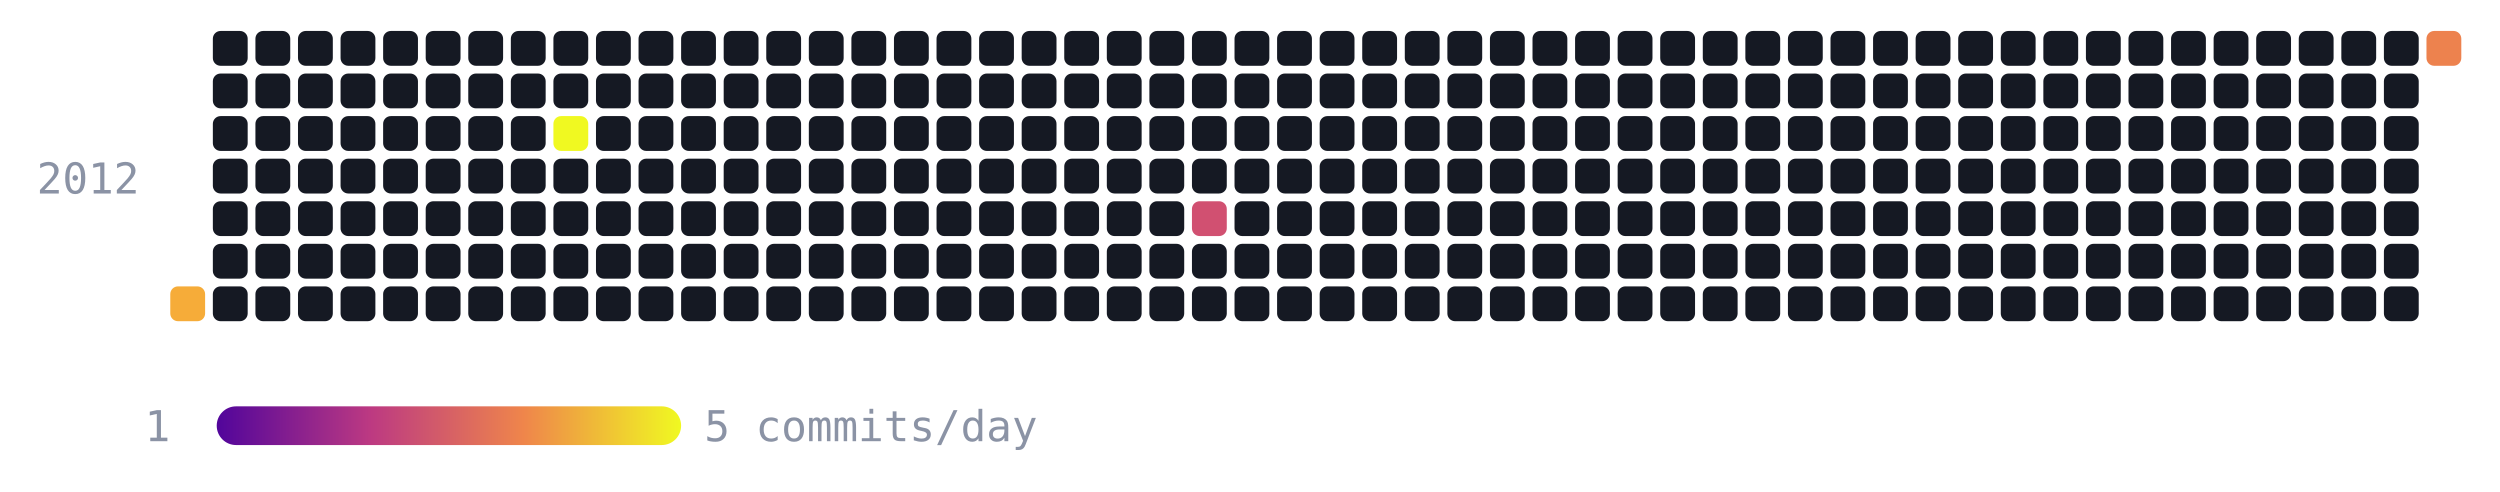
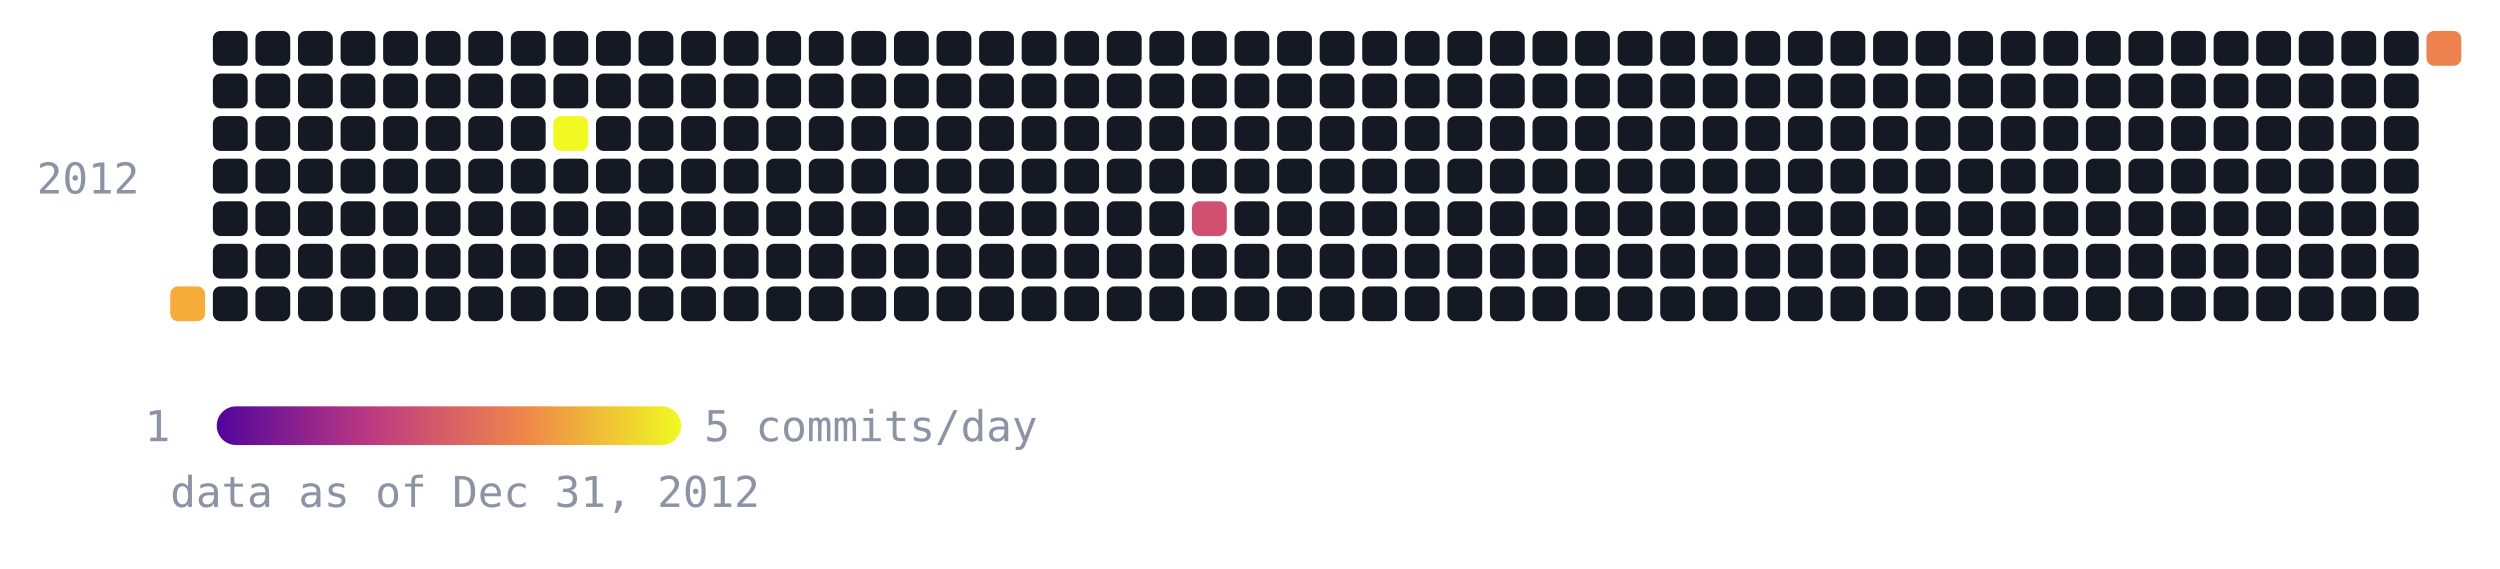
- <svg xmlns="http://www.w3.org/2000/svg" viewBox="0 0 646 127" width="646" height="127" role="img" aria-label="Daily commit heatmap by year, local days in UTC">
+ <svg xmlns="http://www.w3.org/2000/svg" viewBox="0 0 646 147" width="646" height="147" role="img" aria-label="Daily commit heatmap by year, local days in UTC">
  <defs>
    <linearGradient id="hm-legend" x1="0" y1="0" x2="1" y2="0">
      <stop offset="0" stop-color="rgb(81,5,155)" />
      <stop offset="0.33" stop-color="rgb(188,57,130)" />
      <stop offset="0.66" stop-color="rgb(239,133,75)" />
      <stop offset="1" stop-color="rgb(240,249,33)" />
    </linearGradient>
  </defs>
  <text x="36" y="50" text-anchor="end" fill="#8b93a5" font-family="ui-monospace,SFMono-Regular,Menlo,monospace" font-size="11">2012</text>
  <rect x="44" y="74" width="9" height="9" rx="2" fill="rgb(246,172,57)" />
  <rect x="55" y="8" width="9" height="9" rx="2" fill="#151923" />
  <rect x="55" y="19" width="9" height="9" rx="2" fill="#151923" />
  <rect x="55" y="30" width="9" height="9" rx="2" fill="#151923" />
  <rect x="55" y="41" width="9" height="9" rx="2" fill="#151923" />
  <rect x="55" y="52" width="9" height="9" rx="2" fill="#151923" />
  <rect x="55" y="63" width="9" height="9" rx="2" fill="#151923" />
  <rect x="55" y="74" width="9" height="9" rx="2" fill="#151923" />
  <rect x="66" y="8" width="9" height="9" rx="2" fill="#151923" />
  <rect x="66" y="19" width="9" height="9" rx="2" fill="#151923" />
  <rect x="66" y="30" width="9" height="9" rx="2" fill="#151923" />
  <rect x="66" y="41" width="9" height="9" rx="2" fill="#151923" />
  <rect x="66" y="52" width="9" height="9" rx="2" fill="#151923" />
  <rect x="66" y="63" width="9" height="9" rx="2" fill="#151923" />
  <rect x="66" y="74" width="9" height="9" rx="2" fill="#151923" />
  <rect x="77" y="8" width="9" height="9" rx="2" fill="#151923" />
  <rect x="77" y="19" width="9" height="9" rx="2" fill="#151923" />
  <rect x="77" y="30" width="9" height="9" rx="2" fill="#151923" />
  <rect x="77" y="41" width="9" height="9" rx="2" fill="#151923" />
  <rect x="77" y="52" width="9" height="9" rx="2" fill="#151923" />
  <rect x="77" y="63" width="9" height="9" rx="2" fill="#151923" />
  <rect x="77" y="74" width="9" height="9" rx="2" fill="#151923" />
  <rect x="88" y="8" width="9" height="9" rx="2" fill="#151923" />
  <rect x="88" y="19" width="9" height="9" rx="2" fill="#151923" />
  <rect x="88" y="30" width="9" height="9" rx="2" fill="#151923" />
  <rect x="88" y="41" width="9" height="9" rx="2" fill="#151923" />
  <rect x="88" y="52" width="9" height="9" rx="2" fill="#151923" />
  <rect x="88" y="63" width="9" height="9" rx="2" fill="#151923" />
  <rect x="88" y="74" width="9" height="9" rx="2" fill="#151923" />
  <rect x="99" y="8" width="9" height="9" rx="2" fill="#151923" />
  <rect x="99" y="19" width="9" height="9" rx="2" fill="#151923" />
  <rect x="99" y="30" width="9" height="9" rx="2" fill="#151923" />
  <rect x="99" y="41" width="9" height="9" rx="2" fill="#151923" />
  <rect x="99" y="52" width="9" height="9" rx="2" fill="#151923" />
  <rect x="99" y="63" width="9" height="9" rx="2" fill="#151923" />
  <rect x="99" y="74" width="9" height="9" rx="2" fill="#151923" />
  <rect x="110" y="8" width="9" height="9" rx="2" fill="#151923" />
  <rect x="110" y="19" width="9" height="9" rx="2" fill="#151923" />
  <rect x="110" y="30" width="9" height="9" rx="2" fill="#151923" />
  <rect x="110" y="41" width="9" height="9" rx="2" fill="#151923" />
  <rect x="110" y="52" width="9" height="9" rx="2" fill="#151923" />
  <rect x="110" y="63" width="9" height="9" rx="2" fill="#151923" />
  <rect x="110" y="74" width="9" height="9" rx="2" fill="#151923" />
  <rect x="121" y="8" width="9" height="9" rx="2" fill="#151923" />
  <rect x="121" y="19" width="9" height="9" rx="2" fill="#151923" />
  <rect x="121" y="30" width="9" height="9" rx="2" fill="#151923" />
  <rect x="121" y="41" width="9" height="9" rx="2" fill="#151923" />
  <rect x="121" y="52" width="9" height="9" rx="2" fill="#151923" />
  <rect x="121" y="63" width="9" height="9" rx="2" fill="#151923" />
  <rect x="121" y="74" width="9" height="9" rx="2" fill="#151923" />
  <rect x="132" y="8" width="9" height="9" rx="2" fill="#151923" />
  <rect x="132" y="19" width="9" height="9" rx="2" fill="#151923" />
  <rect x="132" y="30" width="9" height="9" rx="2" fill="#151923" />
  <rect x="132" y="41" width="9" height="9" rx="2" fill="#151923" />
  <rect x="132" y="52" width="9" height="9" rx="2" fill="#151923" />
  <rect x="132" y="63" width="9" height="9" rx="2" fill="#151923" />
  <rect x="132" y="74" width="9" height="9" rx="2" fill="#151923" />
  <rect x="143" y="8" width="9" height="9" rx="2" fill="#151923" />
  <rect x="143" y="19" width="9" height="9" rx="2" fill="#151923" />
  <rect x="143" y="30" width="9" height="9" rx="2" fill="rgb(240,249,33)" />
  <rect x="143" y="41" width="9" height="9" rx="2" fill="#151923" />
  <rect x="143" y="52" width="9" height="9" rx="2" fill="#151923" />
  <rect x="143" y="63" width="9" height="9" rx="2" fill="#151923" />
  <rect x="143" y="74" width="9" height="9" rx="2" fill="#151923" />
  <rect x="154" y="8" width="9" height="9" rx="2" fill="#151923" />
  <rect x="154" y="19" width="9" height="9" rx="2" fill="#151923" />
  <rect x="154" y="30" width="9" height="9" rx="2" fill="#151923" />
  <rect x="154" y="41" width="9" height="9" rx="2" fill="#151923" />
  <rect x="154" y="52" width="9" height="9" rx="2" fill="#151923" />
  <rect x="154" y="63" width="9" height="9" rx="2" fill="#151923" />
  <rect x="154" y="74" width="9" height="9" rx="2" fill="#151923" />
  <rect x="165" y="8" width="9" height="9" rx="2" fill="#151923" />
  <rect x="165" y="19" width="9" height="9" rx="2" fill="#151923" />
  <rect x="165" y="30" width="9" height="9" rx="2" fill="#151923" />
  <rect x="165" y="41" width="9" height="9" rx="2" fill="#151923" />
  <rect x="165" y="52" width="9" height="9" rx="2" fill="#151923" />
  <rect x="165" y="63" width="9" height="9" rx="2" fill="#151923" />
  <rect x="165" y="74" width="9" height="9" rx="2" fill="#151923" />
  <rect x="176" y="8" width="9" height="9" rx="2" fill="#151923" />
  <rect x="176" y="19" width="9" height="9" rx="2" fill="#151923" />
  <rect x="176" y="30" width="9" height="9" rx="2" fill="#151923" />
  <rect x="176" y="41" width="9" height="9" rx="2" fill="#151923" />
  <rect x="176" y="52" width="9" height="9" rx="2" fill="#151923" />
  <rect x="176" y="63" width="9" height="9" rx="2" fill="#151923" />
  <rect x="176" y="74" width="9" height="9" rx="2" fill="#151923" />
  <rect x="187" y="8" width="9" height="9" rx="2" fill="#151923" />
  <rect x="187" y="19" width="9" height="9" rx="2" fill="#151923" />
  <rect x="187" y="30" width="9" height="9" rx="2" fill="#151923" />
  <rect x="187" y="41" width="9" height="9" rx="2" fill="#151923" />
  <rect x="187" y="52" width="9" height="9" rx="2" fill="#151923" />
  <rect x="187" y="63" width="9" height="9" rx="2" fill="#151923" />
  <rect x="187" y="74" width="9" height="9" rx="2" fill="#151923" />
  <rect x="198" y="8" width="9" height="9" rx="2" fill="#151923" />
  <rect x="198" y="19" width="9" height="9" rx="2" fill="#151923" />
  <rect x="198" y="30" width="9" height="9" rx="2" fill="#151923" />
  <rect x="198" y="41" width="9" height="9" rx="2" fill="#151923" />
  <rect x="198" y="52" width="9" height="9" rx="2" fill="#151923" />
  <rect x="198" y="63" width="9" height="9" rx="2" fill="#151923" />
  <rect x="198" y="74" width="9" height="9" rx="2" fill="#151923" />
  <rect x="209" y="8" width="9" height="9" rx="2" fill="#151923" />
  <rect x="209" y="19" width="9" height="9" rx="2" fill="#151923" />
  <rect x="209" y="30" width="9" height="9" rx="2" fill="#151923" />
  <rect x="209" y="41" width="9" height="9" rx="2" fill="#151923" />
  <rect x="209" y="52" width="9" height="9" rx="2" fill="#151923" />
  <rect x="209" y="63" width="9" height="9" rx="2" fill="#151923" />
  <rect x="209" y="74" width="9" height="9" rx="2" fill="#151923" />
  <rect x="220" y="8" width="9" height="9" rx="2" fill="#151923" />
  <rect x="220" y="19" width="9" height="9" rx="2" fill="#151923" />
  <rect x="220" y="30" width="9" height="9" rx="2" fill="#151923" />
  <rect x="220" y="41" width="9" height="9" rx="2" fill="#151923" />
  <rect x="220" y="52" width="9" height="9" rx="2" fill="#151923" />
  <rect x="220" y="63" width="9" height="9" rx="2" fill="#151923" />
  <rect x="220" y="74" width="9" height="9" rx="2" fill="#151923" />
  <rect x="231" y="8" width="9" height="9" rx="2" fill="#151923" />
  <rect x="231" y="19" width="9" height="9" rx="2" fill="#151923" />
  <rect x="231" y="30" width="9" height="9" rx="2" fill="#151923" />
  <rect x="231" y="41" width="9" height="9" rx="2" fill="#151923" />
  <rect x="231" y="52" width="9" height="9" rx="2" fill="#151923" />
  <rect x="231" y="63" width="9" height="9" rx="2" fill="#151923" />
  <rect x="231" y="74" width="9" height="9" rx="2" fill="#151923" />
  <rect x="242" y="8" width="9" height="9" rx="2" fill="#151923" />
  <rect x="242" y="19" width="9" height="9" rx="2" fill="#151923" />
  <rect x="242" y="30" width="9" height="9" rx="2" fill="#151923" />
  <rect x="242" y="41" width="9" height="9" rx="2" fill="#151923" />
  <rect x="242" y="52" width="9" height="9" rx="2" fill="#151923" />
  <rect x="242" y="63" width="9" height="9" rx="2" fill="#151923" />
  <rect x="242" y="74" width="9" height="9" rx="2" fill="#151923" />
  <rect x="253" y="8" width="9" height="9" rx="2" fill="#151923" />
  <rect x="253" y="19" width="9" height="9" rx="2" fill="#151923" />
  <rect x="253" y="30" width="9" height="9" rx="2" fill="#151923" />
  <rect x="253" y="41" width="9" height="9" rx="2" fill="#151923" />
  <rect x="253" y="52" width="9" height="9" rx="2" fill="#151923" />
  <rect x="253" y="63" width="9" height="9" rx="2" fill="#151923" />
  <rect x="253" y="74" width="9" height="9" rx="2" fill="#151923" />
  <rect x="264" y="8" width="9" height="9" rx="2" fill="#151923" />
  <rect x="264" y="19" width="9" height="9" rx="2" fill="#151923" />
  <rect x="264" y="30" width="9" height="9" rx="2" fill="#151923" />
  <rect x="264" y="41" width="9" height="9" rx="2" fill="#151923" />
  <rect x="264" y="52" width="9" height="9" rx="2" fill="#151923" />
  <rect x="264" y="63" width="9" height="9" rx="2" fill="#151923" />
  <rect x="264" y="74" width="9" height="9" rx="2" fill="#151923" />
  <rect x="275" y="8" width="9" height="9" rx="2" fill="#151923" />
  <rect x="275" y="19" width="9" height="9" rx="2" fill="#151923" />
  <rect x="275" y="30" width="9" height="9" rx="2" fill="#151923" />
  <rect x="275" y="41" width="9" height="9" rx="2" fill="#151923" />
  <rect x="275" y="52" width="9" height="9" rx="2" fill="#151923" />
  <rect x="275" y="63" width="9" height="9" rx="2" fill="#151923" />
  <rect x="275" y="74" width="9" height="9" rx="2" fill="#151923" />
  <rect x="286" y="8" width="9" height="9" rx="2" fill="#151923" />
  <rect x="286" y="19" width="9" height="9" rx="2" fill="#151923" />
  <rect x="286" y="30" width="9" height="9" rx="2" fill="#151923" />
  <rect x="286" y="41" width="9" height="9" rx="2" fill="#151923" />
  <rect x="286" y="52" width="9" height="9" rx="2" fill="#151923" />
  <rect x="286" y="63" width="9" height="9" rx="2" fill="#151923" />
  <rect x="286" y="74" width="9" height="9" rx="2" fill="#151923" />
  <rect x="297" y="8" width="9" height="9" rx="2" fill="#151923" />
  <rect x="297" y="19" width="9" height="9" rx="2" fill="#151923" />
  <rect x="297" y="30" width="9" height="9" rx="2" fill="#151923" />
  <rect x="297" y="41" width="9" height="9" rx="2" fill="#151923" />
  <rect x="297" y="52" width="9" height="9" rx="2" fill="#151923" />
  <rect x="297" y="63" width="9" height="9" rx="2" fill="#151923" />
  <rect x="297" y="74" width="9" height="9" rx="2" fill="#151923" />
  <rect x="308" y="8" width="9" height="9" rx="2" fill="#151923" />
  <rect x="308" y="19" width="9" height="9" rx="2" fill="#151923" />
  <rect x="308" y="30" width="9" height="9" rx="2" fill="#151923" />
  <rect x="308" y="41" width="9" height="9" rx="2" fill="#151923" />
  <rect x="308" y="52" width="9" height="9" rx="2" fill="rgb(209,80,113)" />
  <rect x="308" y="63" width="9" height="9" rx="2" fill="#151923" />
  <rect x="308" y="74" width="9" height="9" rx="2" fill="#151923" />
  <rect x="319" y="8" width="9" height="9" rx="2" fill="#151923" />
  <rect x="319" y="19" width="9" height="9" rx="2" fill="#151923" />
  <rect x="319" y="30" width="9" height="9" rx="2" fill="#151923" />
  <rect x="319" y="41" width="9" height="9" rx="2" fill="#151923" />
  <rect x="319" y="52" width="9" height="9" rx="2" fill="#151923" />
  <rect x="319" y="63" width="9" height="9" rx="2" fill="#151923" />
  <rect x="319" y="74" width="9" height="9" rx="2" fill="#151923" />
  <rect x="330" y="8" width="9" height="9" rx="2" fill="#151923" />
  <rect x="330" y="19" width="9" height="9" rx="2" fill="#151923" />
  <rect x="330" y="30" width="9" height="9" rx="2" fill="#151923" />
  <rect x="330" y="41" width="9" height="9" rx="2" fill="#151923" />
  <rect x="330" y="52" width="9" height="9" rx="2" fill="#151923" />
  <rect x="330" y="63" width="9" height="9" rx="2" fill="#151923" />
  <rect x="330" y="74" width="9" height="9" rx="2" fill="#151923" />
  <rect x="341" y="8" width="9" height="9" rx="2" fill="#151923" />
  <rect x="341" y="19" width="9" height="9" rx="2" fill="#151923" />
  <rect x="341" y="30" width="9" height="9" rx="2" fill="#151923" />
  <rect x="341" y="41" width="9" height="9" rx="2" fill="#151923" />
  <rect x="341" y="52" width="9" height="9" rx="2" fill="#151923" />
  <rect x="341" y="63" width="9" height="9" rx="2" fill="#151923" />
  <rect x="341" y="74" width="9" height="9" rx="2" fill="#151923" />
  <rect x="352" y="8" width="9" height="9" rx="2" fill="#151923" />
  <rect x="352" y="19" width="9" height="9" rx="2" fill="#151923" />
  <rect x="352" y="30" width="9" height="9" rx="2" fill="#151923" />
  <rect x="352" y="41" width="9" height="9" rx="2" fill="#151923" />
  <rect x="352" y="52" width="9" height="9" rx="2" fill="#151923" />
  <rect x="352" y="63" width="9" height="9" rx="2" fill="#151923" />
  <rect x="352" y="74" width="9" height="9" rx="2" fill="#151923" />
  <rect x="363" y="8" width="9" height="9" rx="2" fill="#151923" />
  <rect x="363" y="19" width="9" height="9" rx="2" fill="#151923" />
  <rect x="363" y="30" width="9" height="9" rx="2" fill="#151923" />
  <rect x="363" y="41" width="9" height="9" rx="2" fill="#151923" />
  <rect x="363" y="52" width="9" height="9" rx="2" fill="#151923" />
  <rect x="363" y="63" width="9" height="9" rx="2" fill="#151923" />
  <rect x="363" y="74" width="9" height="9" rx="2" fill="#151923" />
  <rect x="374" y="8" width="9" height="9" rx="2" fill="#151923" />
  <rect x="374" y="19" width="9" height="9" rx="2" fill="#151923" />
  <rect x="374" y="30" width="9" height="9" rx="2" fill="#151923" />
  <rect x="374" y="41" width="9" height="9" rx="2" fill="#151923" />
  <rect x="374" y="52" width="9" height="9" rx="2" fill="#151923" />
  <rect x="374" y="63" width="9" height="9" rx="2" fill="#151923" />
  <rect x="374" y="74" width="9" height="9" rx="2" fill="#151923" />
  <rect x="385" y="8" width="9" height="9" rx="2" fill="#151923" />
  <rect x="385" y="19" width="9" height="9" rx="2" fill="#151923" />
  <rect x="385" y="30" width="9" height="9" rx="2" fill="#151923" />
  <rect x="385" y="41" width="9" height="9" rx="2" fill="#151923" />
  <rect x="385" y="52" width="9" height="9" rx="2" fill="#151923" />
  <rect x="385" y="63" width="9" height="9" rx="2" fill="#151923" />
  <rect x="385" y="74" width="9" height="9" rx="2" fill="#151923" />
  <rect x="396" y="8" width="9" height="9" rx="2" fill="#151923" />
  <rect x="396" y="19" width="9" height="9" rx="2" fill="#151923" />
  <rect x="396" y="30" width="9" height="9" rx="2" fill="#151923" />
  <rect x="396" y="41" width="9" height="9" rx="2" fill="#151923" />
  <rect x="396" y="52" width="9" height="9" rx="2" fill="#151923" />
  <rect x="396" y="63" width="9" height="9" rx="2" fill="#151923" />
  <rect x="396" y="74" width="9" height="9" rx="2" fill="#151923" />
  <rect x="407" y="8" width="9" height="9" rx="2" fill="#151923" />
  <rect x="407" y="19" width="9" height="9" rx="2" fill="#151923" />
  <rect x="407" y="30" width="9" height="9" rx="2" fill="#151923" />
  <rect x="407" y="41" width="9" height="9" rx="2" fill="#151923" />
  <rect x="407" y="52" width="9" height="9" rx="2" fill="#151923" />
  <rect x="407" y="63" width="9" height="9" rx="2" fill="#151923" />
  <rect x="407" y="74" width="9" height="9" rx="2" fill="#151923" />
  <rect x="418" y="8" width="9" height="9" rx="2" fill="#151923" />
  <rect x="418" y="19" width="9" height="9" rx="2" fill="#151923" />
  <rect x="418" y="30" width="9" height="9" rx="2" fill="#151923" />
  <rect x="418" y="41" width="9" height="9" rx="2" fill="#151923" />
  <rect x="418" y="52" width="9" height="9" rx="2" fill="#151923" />
  <rect x="418" y="63" width="9" height="9" rx="2" fill="#151923" />
  <rect x="418" y="74" width="9" height="9" rx="2" fill="#151923" />
  <rect x="429" y="8" width="9" height="9" rx="2" fill="#151923" />
  <rect x="429" y="19" width="9" height="9" rx="2" fill="#151923" />
  <rect x="429" y="30" width="9" height="9" rx="2" fill="#151923" />
  <rect x="429" y="41" width="9" height="9" rx="2" fill="#151923" />
  <rect x="429" y="52" width="9" height="9" rx="2" fill="#151923" />
  <rect x="429" y="63" width="9" height="9" rx="2" fill="#151923" />
  <rect x="429" y="74" width="9" height="9" rx="2" fill="#151923" />
  <rect x="440" y="8" width="9" height="9" rx="2" fill="#151923" />
  <rect x="440" y="19" width="9" height="9" rx="2" fill="#151923" />
  <rect x="440" y="30" width="9" height="9" rx="2" fill="#151923" />
  <rect x="440" y="41" width="9" height="9" rx="2" fill="#151923" />
  <rect x="440" y="52" width="9" height="9" rx="2" fill="#151923" />
  <rect x="440" y="63" width="9" height="9" rx="2" fill="#151923" />
  <rect x="440" y="74" width="9" height="9" rx="2" fill="#151923" />
  <rect x="451" y="8" width="9" height="9" rx="2" fill="#151923" />
  <rect x="451" y="19" width="9" height="9" rx="2" fill="#151923" />
  <rect x="451" y="30" width="9" height="9" rx="2" fill="#151923" />
  <rect x="451" y="41" width="9" height="9" rx="2" fill="#151923" />
  <rect x="451" y="52" width="9" height="9" rx="2" fill="#151923" />
  <rect x="451" y="63" width="9" height="9" rx="2" fill="#151923" />
  <rect x="451" y="74" width="9" height="9" rx="2" fill="#151923" />
  <rect x="462" y="8" width="9" height="9" rx="2" fill="#151923" />
  <rect x="462" y="19" width="9" height="9" rx="2" fill="#151923" />
  <rect x="462" y="30" width="9" height="9" rx="2" fill="#151923" />
  <rect x="462" y="41" width="9" height="9" rx="2" fill="#151923" />
  <rect x="462" y="52" width="9" height="9" rx="2" fill="#151923" />
  <rect x="462" y="63" width="9" height="9" rx="2" fill="#151923" />
  <rect x="462" y="74" width="9" height="9" rx="2" fill="#151923" />
  <rect x="473" y="8" width="9" height="9" rx="2" fill="#151923" />
  <rect x="473" y="19" width="9" height="9" rx="2" fill="#151923" />
  <rect x="473" y="30" width="9" height="9" rx="2" fill="#151923" />
  <rect x="473" y="41" width="9" height="9" rx="2" fill="#151923" />
  <rect x="473" y="52" width="9" height="9" rx="2" fill="#151923" />
  <rect x="473" y="63" width="9" height="9" rx="2" fill="#151923" />
  <rect x="473" y="74" width="9" height="9" rx="2" fill="#151923" />
  <rect x="484" y="8" width="9" height="9" rx="2" fill="#151923" />
  <rect x="484" y="19" width="9" height="9" rx="2" fill="#151923" />
  <rect x="484" y="30" width="9" height="9" rx="2" fill="#151923" />
  <rect x="484" y="41" width="9" height="9" rx="2" fill="#151923" />
  <rect x="484" y="52" width="9" height="9" rx="2" fill="#151923" />
  <rect x="484" y="63" width="9" height="9" rx="2" fill="#151923" />
  <rect x="484" y="74" width="9" height="9" rx="2" fill="#151923" />
  <rect x="495" y="8" width="9" height="9" rx="2" fill="#151923" />
  <rect x="495" y="19" width="9" height="9" rx="2" fill="#151923" />
  <rect x="495" y="30" width="9" height="9" rx="2" fill="#151923" />
  <rect x="495" y="41" width="9" height="9" rx="2" fill="#151923" />
  <rect x="495" y="52" width="9" height="9" rx="2" fill="#151923" />
  <rect x="495" y="63" width="9" height="9" rx="2" fill="#151923" />
  <rect x="495" y="74" width="9" height="9" rx="2" fill="#151923" />
  <rect x="506" y="8" width="9" height="9" rx="2" fill="#151923" />
  <rect x="506" y="19" width="9" height="9" rx="2" fill="#151923" />
  <rect x="506" y="30" width="9" height="9" rx="2" fill="#151923" />
  <rect x="506" y="41" width="9" height="9" rx="2" fill="#151923" />
  <rect x="506" y="52" width="9" height="9" rx="2" fill="#151923" />
  <rect x="506" y="63" width="9" height="9" rx="2" fill="#151923" />
  <rect x="506" y="74" width="9" height="9" rx="2" fill="#151923" />
  <rect x="517" y="8" width="9" height="9" rx="2" fill="#151923" />
  <rect x="517" y="19" width="9" height="9" rx="2" fill="#151923" />
  <rect x="517" y="30" width="9" height="9" rx="2" fill="#151923" />
  <rect x="517" y="41" width="9" height="9" rx="2" fill="#151923" />
  <rect x="517" y="52" width="9" height="9" rx="2" fill="#151923" />
  <rect x="517" y="63" width="9" height="9" rx="2" fill="#151923" />
  <rect x="517" y="74" width="9" height="9" rx="2" fill="#151923" />
  <rect x="528" y="8" width="9" height="9" rx="2" fill="#151923" />
  <rect x="528" y="19" width="9" height="9" rx="2" fill="#151923" />
  <rect x="528" y="30" width="9" height="9" rx="2" fill="#151923" />
  <rect x="528" y="41" width="9" height="9" rx="2" fill="#151923" />
  <rect x="528" y="52" width="9" height="9" rx="2" fill="#151923" />
  <rect x="528" y="63" width="9" height="9" rx="2" fill="#151923" />
  <rect x="528" y="74" width="9" height="9" rx="2" fill="#151923" />
  <rect x="539" y="8" width="9" height="9" rx="2" fill="#151923" />
  <rect x="539" y="19" width="9" height="9" rx="2" fill="#151923" />
  <rect x="539" y="30" width="9" height="9" rx="2" fill="#151923" />
  <rect x="539" y="41" width="9" height="9" rx="2" fill="#151923" />
  <rect x="539" y="52" width="9" height="9" rx="2" fill="#151923" />
  <rect x="539" y="63" width="9" height="9" rx="2" fill="#151923" />
  <rect x="539" y="74" width="9" height="9" rx="2" fill="#151923" />
  <rect x="550" y="8" width="9" height="9" rx="2" fill="#151923" />
  <rect x="550" y="19" width="9" height="9" rx="2" fill="#151923" />
  <rect x="550" y="30" width="9" height="9" rx="2" fill="#151923" />
  <rect x="550" y="41" width="9" height="9" rx="2" fill="#151923" />
  <rect x="550" y="52" width="9" height="9" rx="2" fill="#151923" />
  <rect x="550" y="63" width="9" height="9" rx="2" fill="#151923" />
  <rect x="550" y="74" width="9" height="9" rx="2" fill="#151923" />
  <rect x="561" y="8" width="9" height="9" rx="2" fill="#151923" />
  <rect x="561" y="19" width="9" height="9" rx="2" fill="#151923" />
  <rect x="561" y="30" width="9" height="9" rx="2" fill="#151923" />
  <rect x="561" y="41" width="9" height="9" rx="2" fill="#151923" />
  <rect x="561" y="52" width="9" height="9" rx="2" fill="#151923" />
  <rect x="561" y="63" width="9" height="9" rx="2" fill="#151923" />
  <rect x="561" y="74" width="9" height="9" rx="2" fill="#151923" />
  <rect x="572" y="8" width="9" height="9" rx="2" fill="#151923" />
  <rect x="572" y="19" width="9" height="9" rx="2" fill="#151923" />
  <rect x="572" y="30" width="9" height="9" rx="2" fill="#151923" />
  <rect x="572" y="41" width="9" height="9" rx="2" fill="#151923" />
  <rect x="572" y="52" width="9" height="9" rx="2" fill="#151923" />
  <rect x="572" y="63" width="9" height="9" rx="2" fill="#151923" />
  <rect x="572" y="74" width="9" height="9" rx="2" fill="#151923" />
  <rect x="583" y="8" width="9" height="9" rx="2" fill="#151923" />
  <rect x="583" y="19" width="9" height="9" rx="2" fill="#151923" />
  <rect x="583" y="30" width="9" height="9" rx="2" fill="#151923" />
  <rect x="583" y="41" width="9" height="9" rx="2" fill="#151923" />
  <rect x="583" y="52" width="9" height="9" rx="2" fill="#151923" />
  <rect x="583" y="63" width="9" height="9" rx="2" fill="#151923" />
  <rect x="583" y="74" width="9" height="9" rx="2" fill="#151923" />
  <rect x="594" y="8" width="9" height="9" rx="2" fill="#151923" />
  <rect x="594" y="19" width="9" height="9" rx="2" fill="#151923" />
  <rect x="594" y="30" width="9" height="9" rx="2" fill="#151923" />
  <rect x="594" y="41" width="9" height="9" rx="2" fill="#151923" />
  <rect x="594" y="52" width="9" height="9" rx="2" fill="#151923" />
  <rect x="594" y="63" width="9" height="9" rx="2" fill="#151923" />
  <rect x="594" y="74" width="9" height="9" rx="2" fill="#151923" />
  <rect x="605" y="8" width="9" height="9" rx="2" fill="#151923" />
  <rect x="605" y="19" width="9" height="9" rx="2" fill="#151923" />
  <rect x="605" y="30" width="9" height="9" rx="2" fill="#151923" />
  <rect x="605" y="41" width="9" height="9" rx="2" fill="#151923" />
  <rect x="605" y="52" width="9" height="9" rx="2" fill="#151923" />
  <rect x="605" y="63" width="9" height="9" rx="2" fill="#151923" />
  <rect x="605" y="74" width="9" height="9" rx="2" fill="#151923" />
  <rect x="616" y="8" width="9" height="9" rx="2" fill="#151923" />
  <rect x="616" y="19" width="9" height="9" rx="2" fill="#151923" />
  <rect x="616" y="30" width="9" height="9" rx="2" fill="#151923" />
  <rect x="616" y="41" width="9" height="9" rx="2" fill="#151923" />
  <rect x="616" y="52" width="9" height="9" rx="2" fill="#151923" />
  <rect x="616" y="63" width="9" height="9" rx="2" fill="#151923" />
  <rect x="616" y="74" width="9" height="9" rx="2" fill="#151923" />
  <rect x="627" y="8" width="9" height="9" rx="2" fill="rgb(237,130,78)" />
  <text x="44" y="114" text-anchor="end" fill="#8b93a5" font-family="ui-monospace,SFMono-Regular,Menlo,monospace" font-size="11">1</text>
  <rect x="56" y="105" width="120" height="10" rx="5" fill="url(#hm-legend)" />
  <text x="182" y="114" fill="#8b93a5" font-family="ui-monospace,SFMono-Regular,Menlo,monospace" font-size="11">5 commits/day</text>
+   <text x="44" y="131" fill="#8b93a5" font-family="ui-monospace,SFMono-Regular,Menlo,monospace" font-size="11">data as of Dec 31, 2012</text>
</svg>
